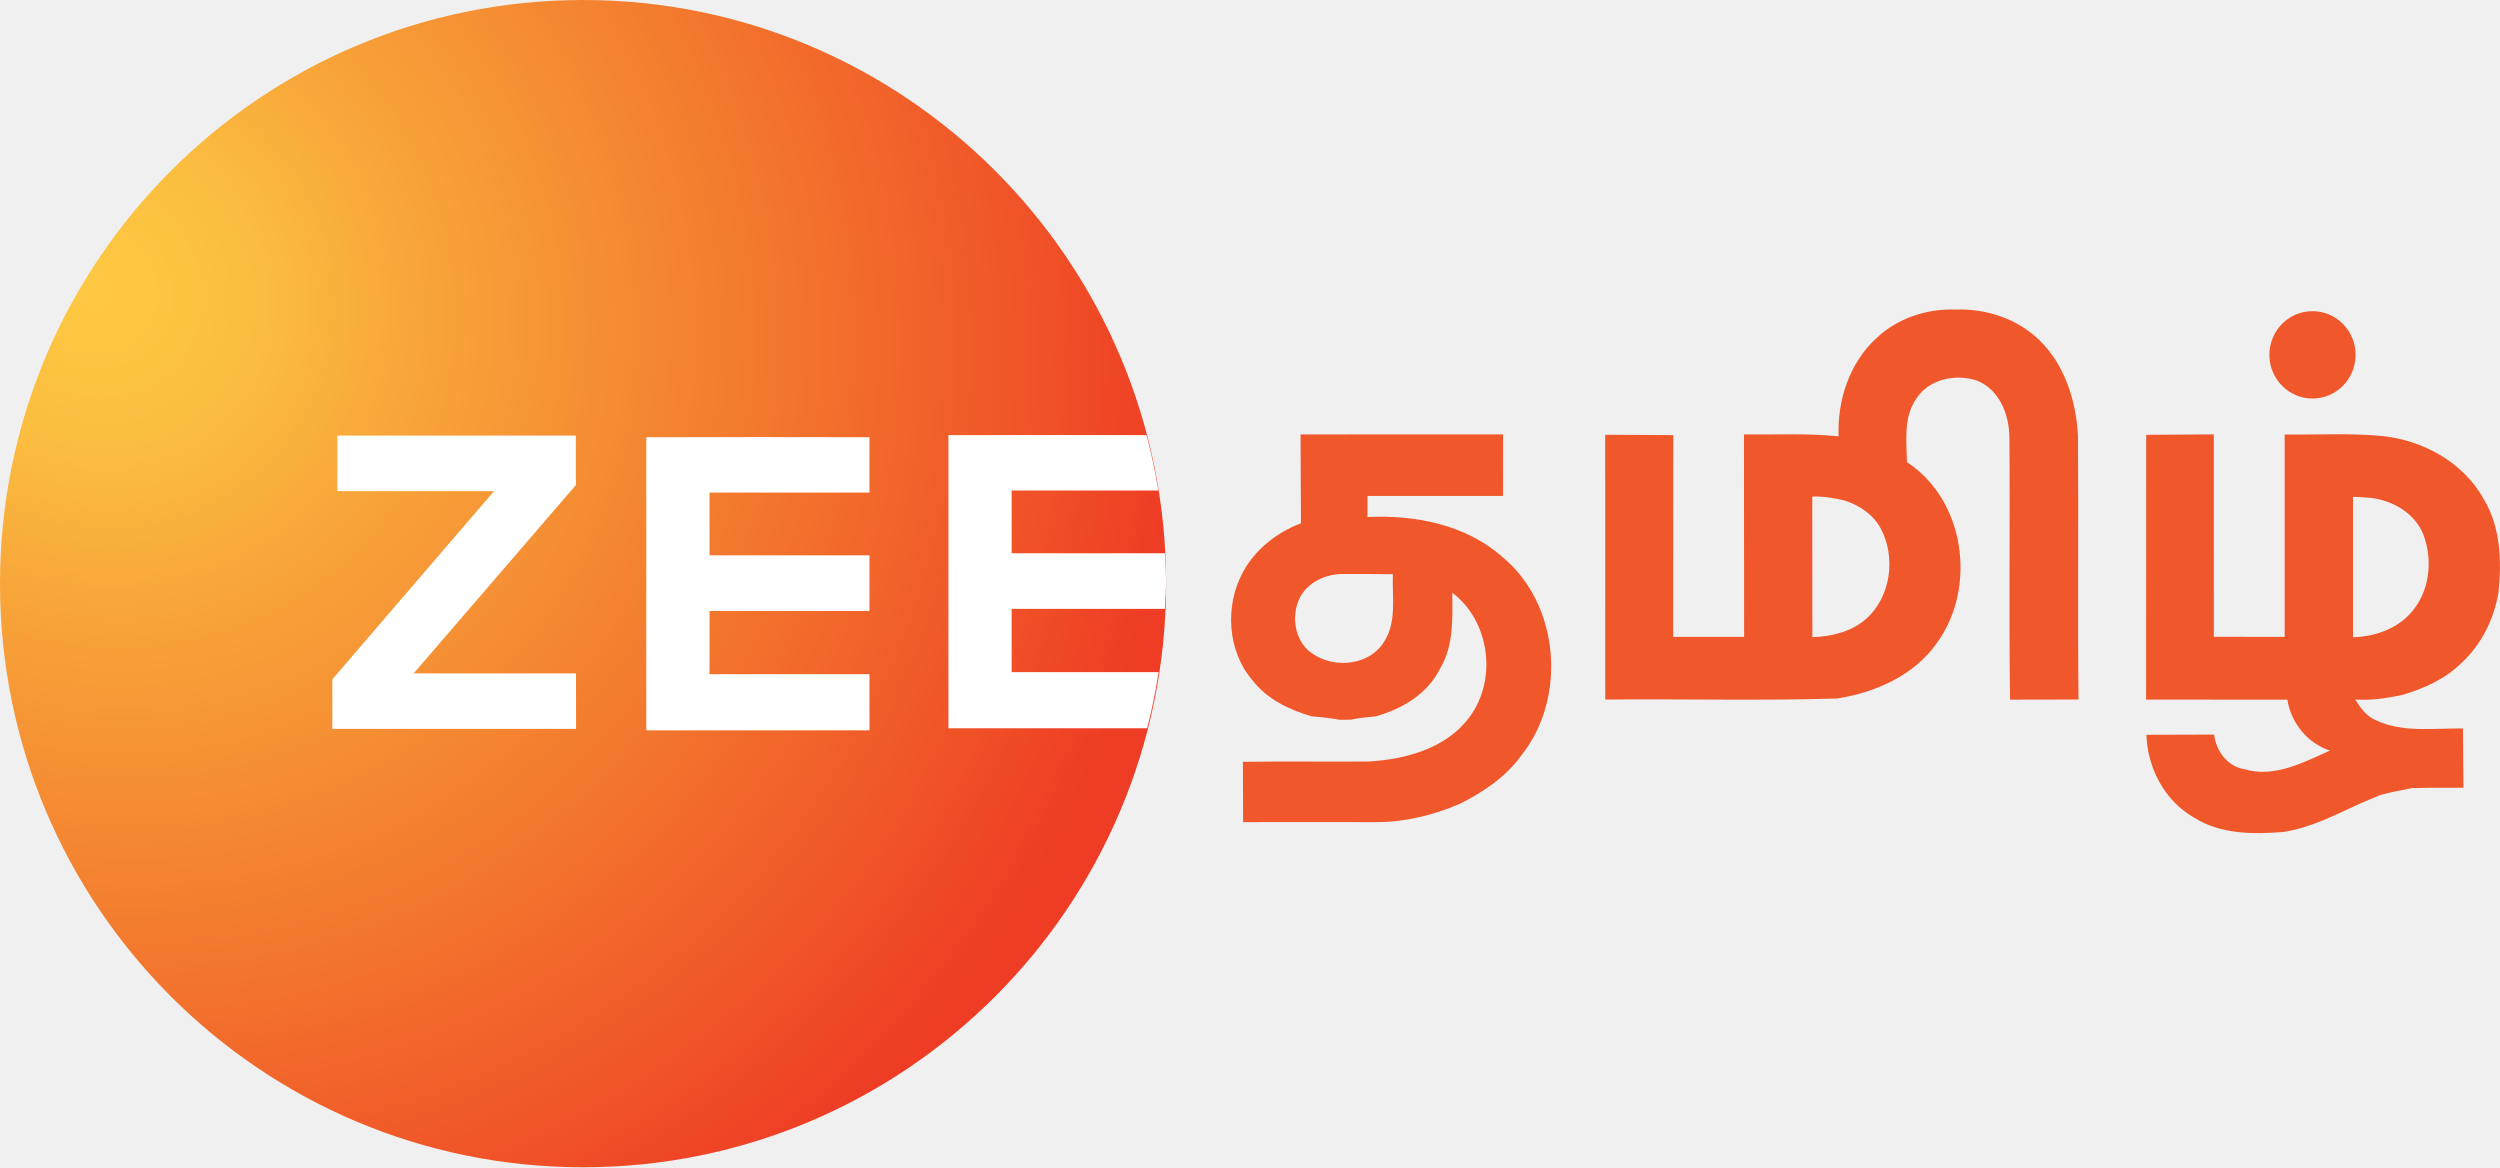
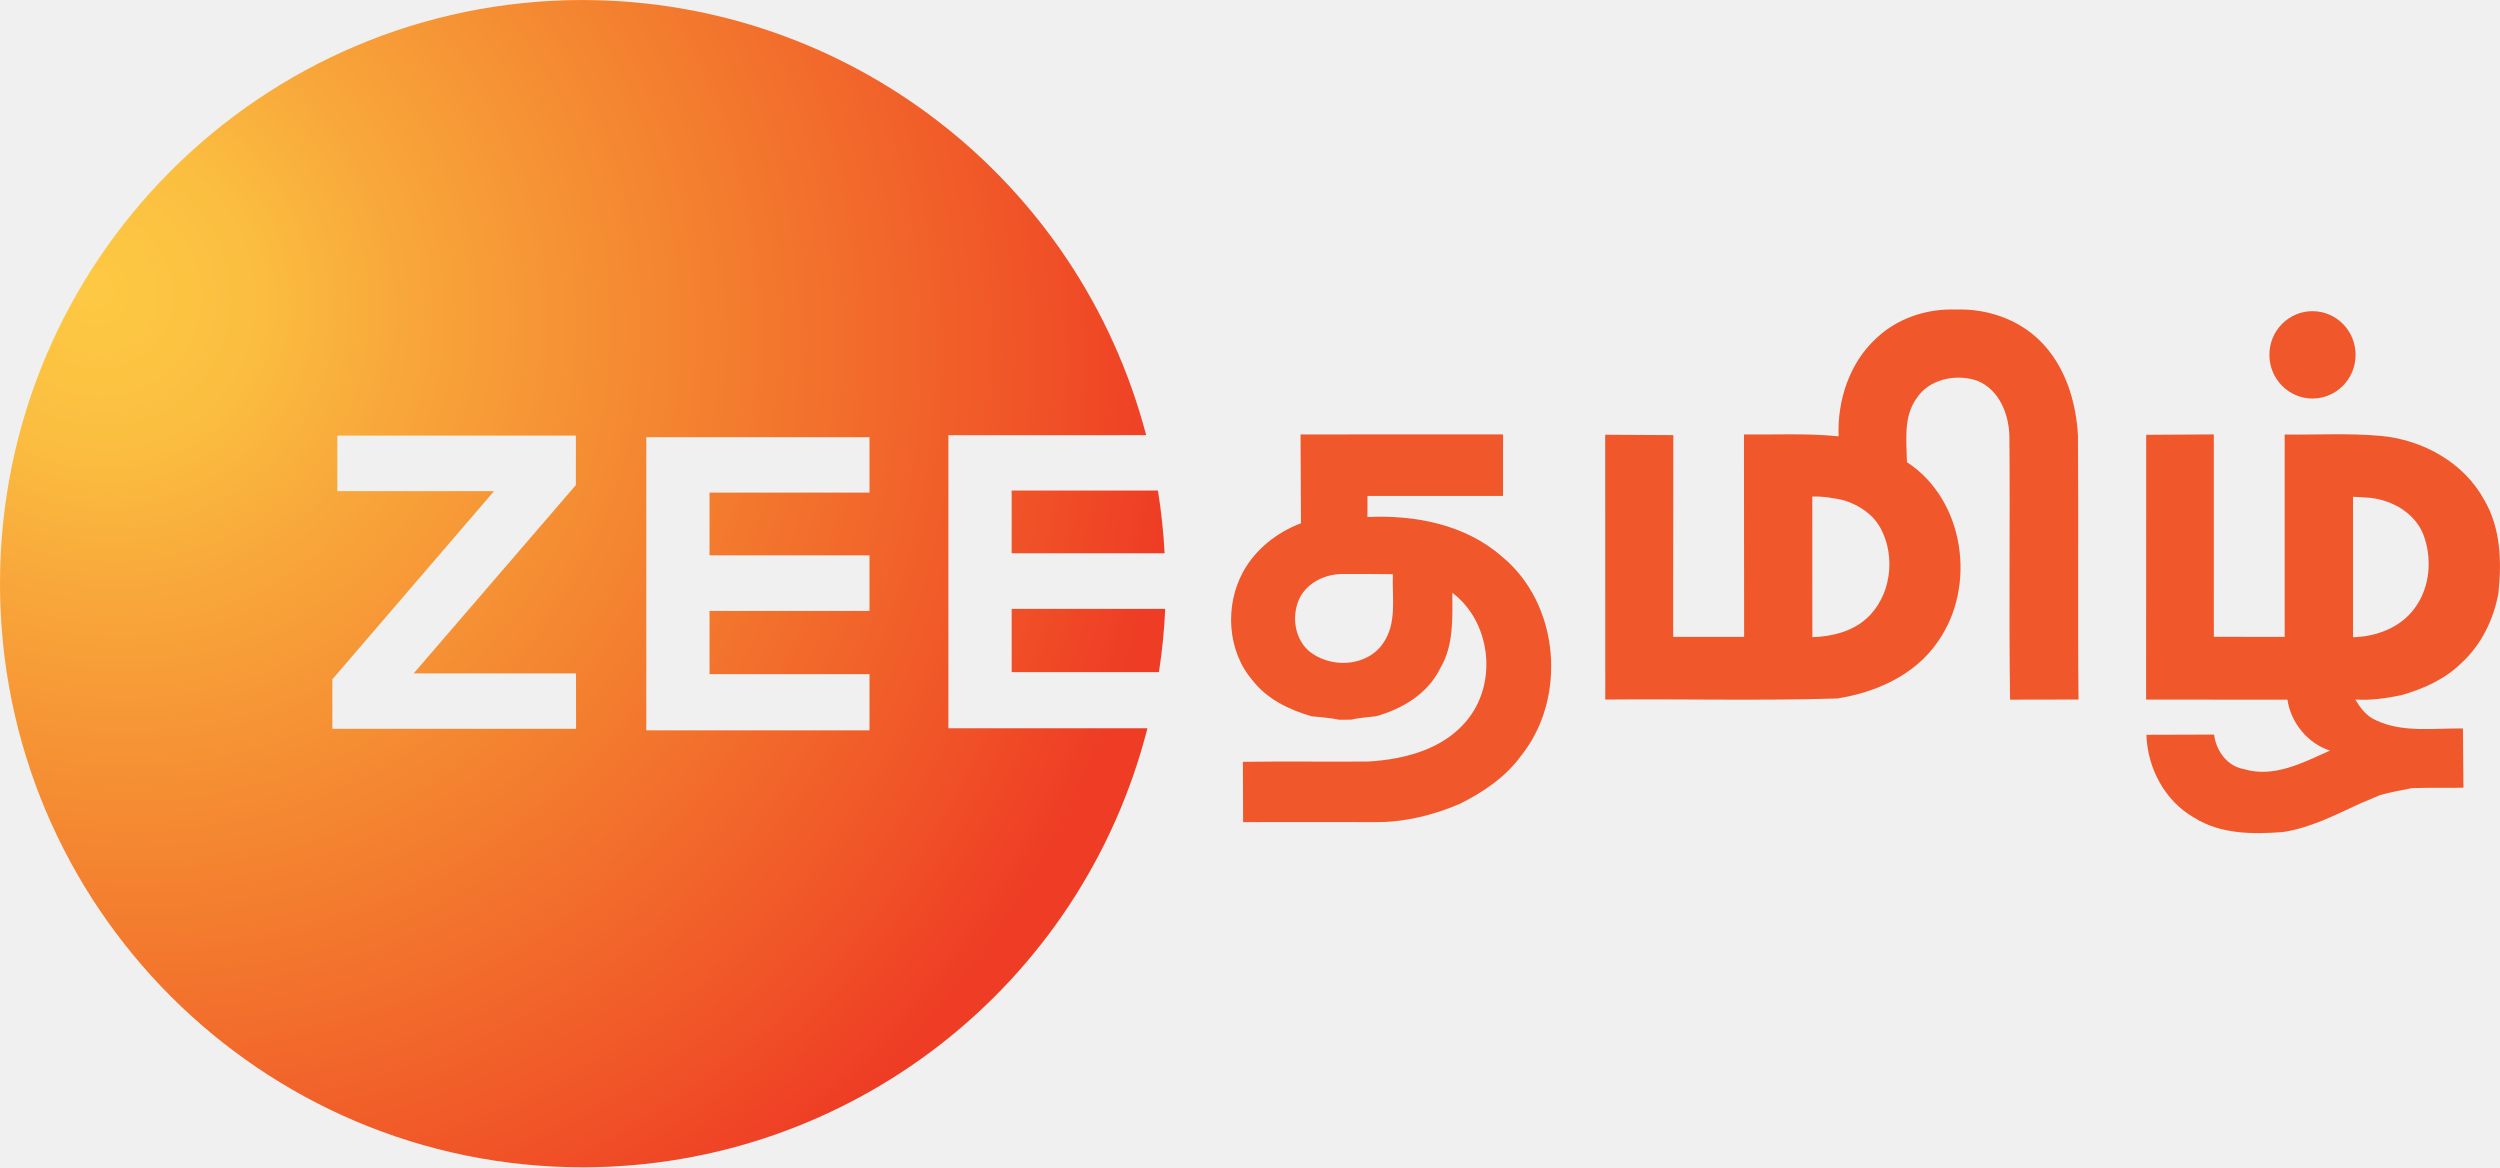
<svg xmlns="http://www.w3.org/2000/svg" id="svg4555" width="135.17mm" height="63.111mm" version="1.1" viewBox="0 0 135.17 63.111">
  <defs id="defs4549">
-     <radialGradient id="a" cx="199.81" cy="453.07" r="358.33" gradientTransform="matrix(1.0943 .93154 -.86606 1.0174 216.55 -513.71)" gradientUnits="userSpaceOnUse">
+     <radialGradient id="a" cx="199.81" cy="453.07" r="358.33" gradientTransform="matrix(.48515 .41299 -.38396 .45105 96.005 -227.75)" gradientUnits="userSpaceOnUse">
      <stop id="stop2" stop-color="#fdc943" offset="0" />
      <stop id="stop4" stop-color="#fbbe40" offset=".147" />
      <stop id="stop6" stop-color="#f8a63a" offset=".294" />
      <stop id="stop8" stop-color="#f37c2e" offset=".595" />
      <stop id="stop10" stop-color="#f05027" offset=".886" />
      <stop id="stop12" stop-color="#ee3c25" offset="1" />
    </radialGradient>
  </defs>
  <g id="layer1" transform="translate(-16.327 -77.968)">
    <g id="g25" transform="matrix(.1173 0 0 .1173 16.327 77.968)">
-       <path id="path15" d="m537.5 269.02a268.75 269.02 0 0 1-268.75 269.02 268.75 269.02 0 0 1-268.75-269.02 268.75 269.02 0 0 1 268.75-269.02 268.75 269.02 0 0 1 268.75 269.02z" fill="url(#a)" />
-       <g id="g23" fill="#fff">
-         <path id="path17" d="m155.48 200.78h109.95v22.808l-74.745 86.795h74.81l0.037 25.567h-112.35v-22.821l74.531-86.742h-72.229z" />
-         <path id="path19" d="m349.28 201.47 51.495 0.059v25.52h-73.729v28.931h73.729v25.624h-73.729v29.147h73.729v25.89h-102.88v-135.11z" />
-         <path id="path21" d="m488.54 200.52-51.381 0.057v135.11h91.607c2.184-8.538 3.948-17.178 5.285-25.89h-67.745v-29.147h70.607c0.278-3.872 0.472-7.749 0.582-11.629-0.043-4.668-0.209-9.334-0.495-13.994h-70.693v-28.932h67.619c-1.399-8.594-3.213-17.115-5.438-25.532z" />
-       </g>
+       <path id="path15" transform="scale(2.2556)" d="m119.15 0c-65.803 4.2016e-4 -119.15 53.398-119.15 119.27 7.3379e-4 65.868 53.344 119.27 119.15 119.27 54.395-0.044 101.85-36.96 115.33-89.711h-40.672v-59.898l40.414-0.004c-13.758-52.344-61.005-88.852-115.08-88.92zm-50.217 89.014h48.746v10.111l-33.139 38.48h33.168l0.016 11.334h-49.809v-10.117l33.041-38.457h-32.021zm108.75 0.332v11.314h-32.688v12.826h32.688v11.359h-32.688v12.922h32.688v11.479h-45.611v-59.9zm29.053 10.891v12.826h31.252c-0.222-4.297-0.677-8.579-1.361-12.826zm0 24.188v12.922h30.094c0.662-4.281 1.091-8.594 1.285-12.922z" fill="url(#a)" stroke-width=".443" />
    </g>
    <g id="g37" transform="matrix(.35278 0 0 .35278 13.358 74.428)" fill="#f0572b">
      <path id="path27" d="m296.02 61.842c3.226-3.049 7.745-4.536 12.147-4.365 4.68-0.172 9.495 1.428 12.86 4.746 3.865 3.769 5.566 9.261 5.861 14.538 0.107 13.491-0.054 26.988 0.086 40.484l-10.488 0.021c-0.199-13.33 0.011-26.66-0.102-39.99 0.027-3.575-1.471-7.537-5.024-8.928-3.269-1.058-7.348-0.215-9.264 2.818-1.981 2.84-1.476 6.442-1.417 9.701 8.867 5.777 10.73 19.048 4.729 27.514-3.473 5.111-9.506 7.795-15.453 8.708-11.83 0.36-23.676 0.048-35.511 0.161l-0.011-40.586 10.44 0.059-0.027 30.918h10.88l-0.027-31.02c4.836 0.059 9.688-0.209 14.508 0.285-0.22-5.513 1.675-11.295 5.813-15.064m-9.849 24.293 0.011 21.555c2.936-0.097 5.995-0.821 8.25-2.813 3.795-3.372 4.595-9.476 2.211-13.878-1.159-2.153-3.285-3.538-5.555-4.268-1.616-0.37-3.253-0.65-4.917-0.596z" stroke-width=".537" />
      <g id="g33" transform="translate(1.1295 -1e-5)" fill="#f0572b">
        <path id="path29" d="m368.31 64.419a6.606 6.694 0 0 1-6.606 6.694 6.606 6.694 0 0 1-6.606-6.694 6.606 6.694 0 0 1 6.606-6.694 6.606 6.694 0 0 1 6.606 6.694z" />
        <path id="path31" d="m336.22 76.672 10.359-0.059 5e-3 31.02 10.858 0.011v-31.014c4.901 0.064 9.806-0.231 14.696 0.209 6.398 0.58 12.726 4.026 15.861 9.771 2.555 4.306 2.721 9.492 2.201 14.334-0.725 4.048-2.641 7.94-5.7 10.732-2.496 2.464-5.781 3.914-9.103 4.885-2.356 0.489-4.734 0.848-7.144 0.682 0.778 1.267 1.707 2.55 3.124 3.157 4.165 1.986 8.931 1.213 13.386 1.283l0.075 9.078c-2.641 0.054-5.287-0.038-7.922 0.07-1.621 0.344-3.258 0.601-4.847 1.058-1.031 0.44-2.067 0.864-3.092 1.305-3.811 1.756-7.606 3.736-11.808 4.359-4.616 0.36-9.575 0.349-13.623-2.217-4.482-2.534-7.144-7.613-7.294-12.686l10.37-0.032c0.311 2.48 1.986 4.832 4.557 5.288 4.627 1.407 9.092-1.004 13.204-2.835-3.435-1.106-5.985-4.263-6.521-7.806l-21.658-5e-3 0.016-40.586m31.695 9.497v21.528c3.559-0.091 7.246-1.45 9.414-4.402 2.432-3.216 2.775-7.752 1.32-11.451-1.347-3.237-4.713-5.132-8.083-5.513-0.875-0.07-1.787-0.118-2.651-0.161z" stroke-width=".537" />
      </g>
      <path id="path35" d="m207.74 76.618 31.04-0.005-5e-3 9.433-20.777-0.005-5e-3 3.237c7.262-0.354 15.04 1.138 20.627 6.072 8.846 7.248 10.021 21.694 2.909 30.526-2.367 3.269-5.797 5.562-9.361 7.35-4.106 1.766-8.55 2.851-13.038 2.808-6.731-5e-3 -13.462-0.016-20.192 0l-0.032-9.239c6.403-0.102 12.807 5e-3 19.21-0.048 5.647-0.317 11.835-1.949 15.415-6.673 4.412-5.75 3.28-14.807-2.528-19.193 0.016 3.908 0.236 8.074-1.852 11.569-1.895 3.903-5.818 6.249-9.876 7.366-1.277 0.118-2.55 0.247-3.805 0.515-0.44 5e-3 -1.326 0.011-1.771 0.016-1.406-0.279-2.834-0.413-4.262-0.526-3.43-1.004-6.827-2.625-9.06-5.519-3.87-4.51-4.262-11.43-1.465-16.578 1.9-3.511 5.196-6.088 8.894-7.495l-0.064-13.609m-0.113 25.023c-1.261 2.555-0.896 5.997 1.213 8.005 3.226 2.883 9.028 2.7 11.556-1.031 2.168-3.108 1.353-7.044 1.492-10.581-2.528-0.038-5.061-0.027-7.59-0.027-2.63-0.043-5.426 1.219-6.672 3.635z" stroke-width=".537" />
    </g>
  </g>
</svg>
